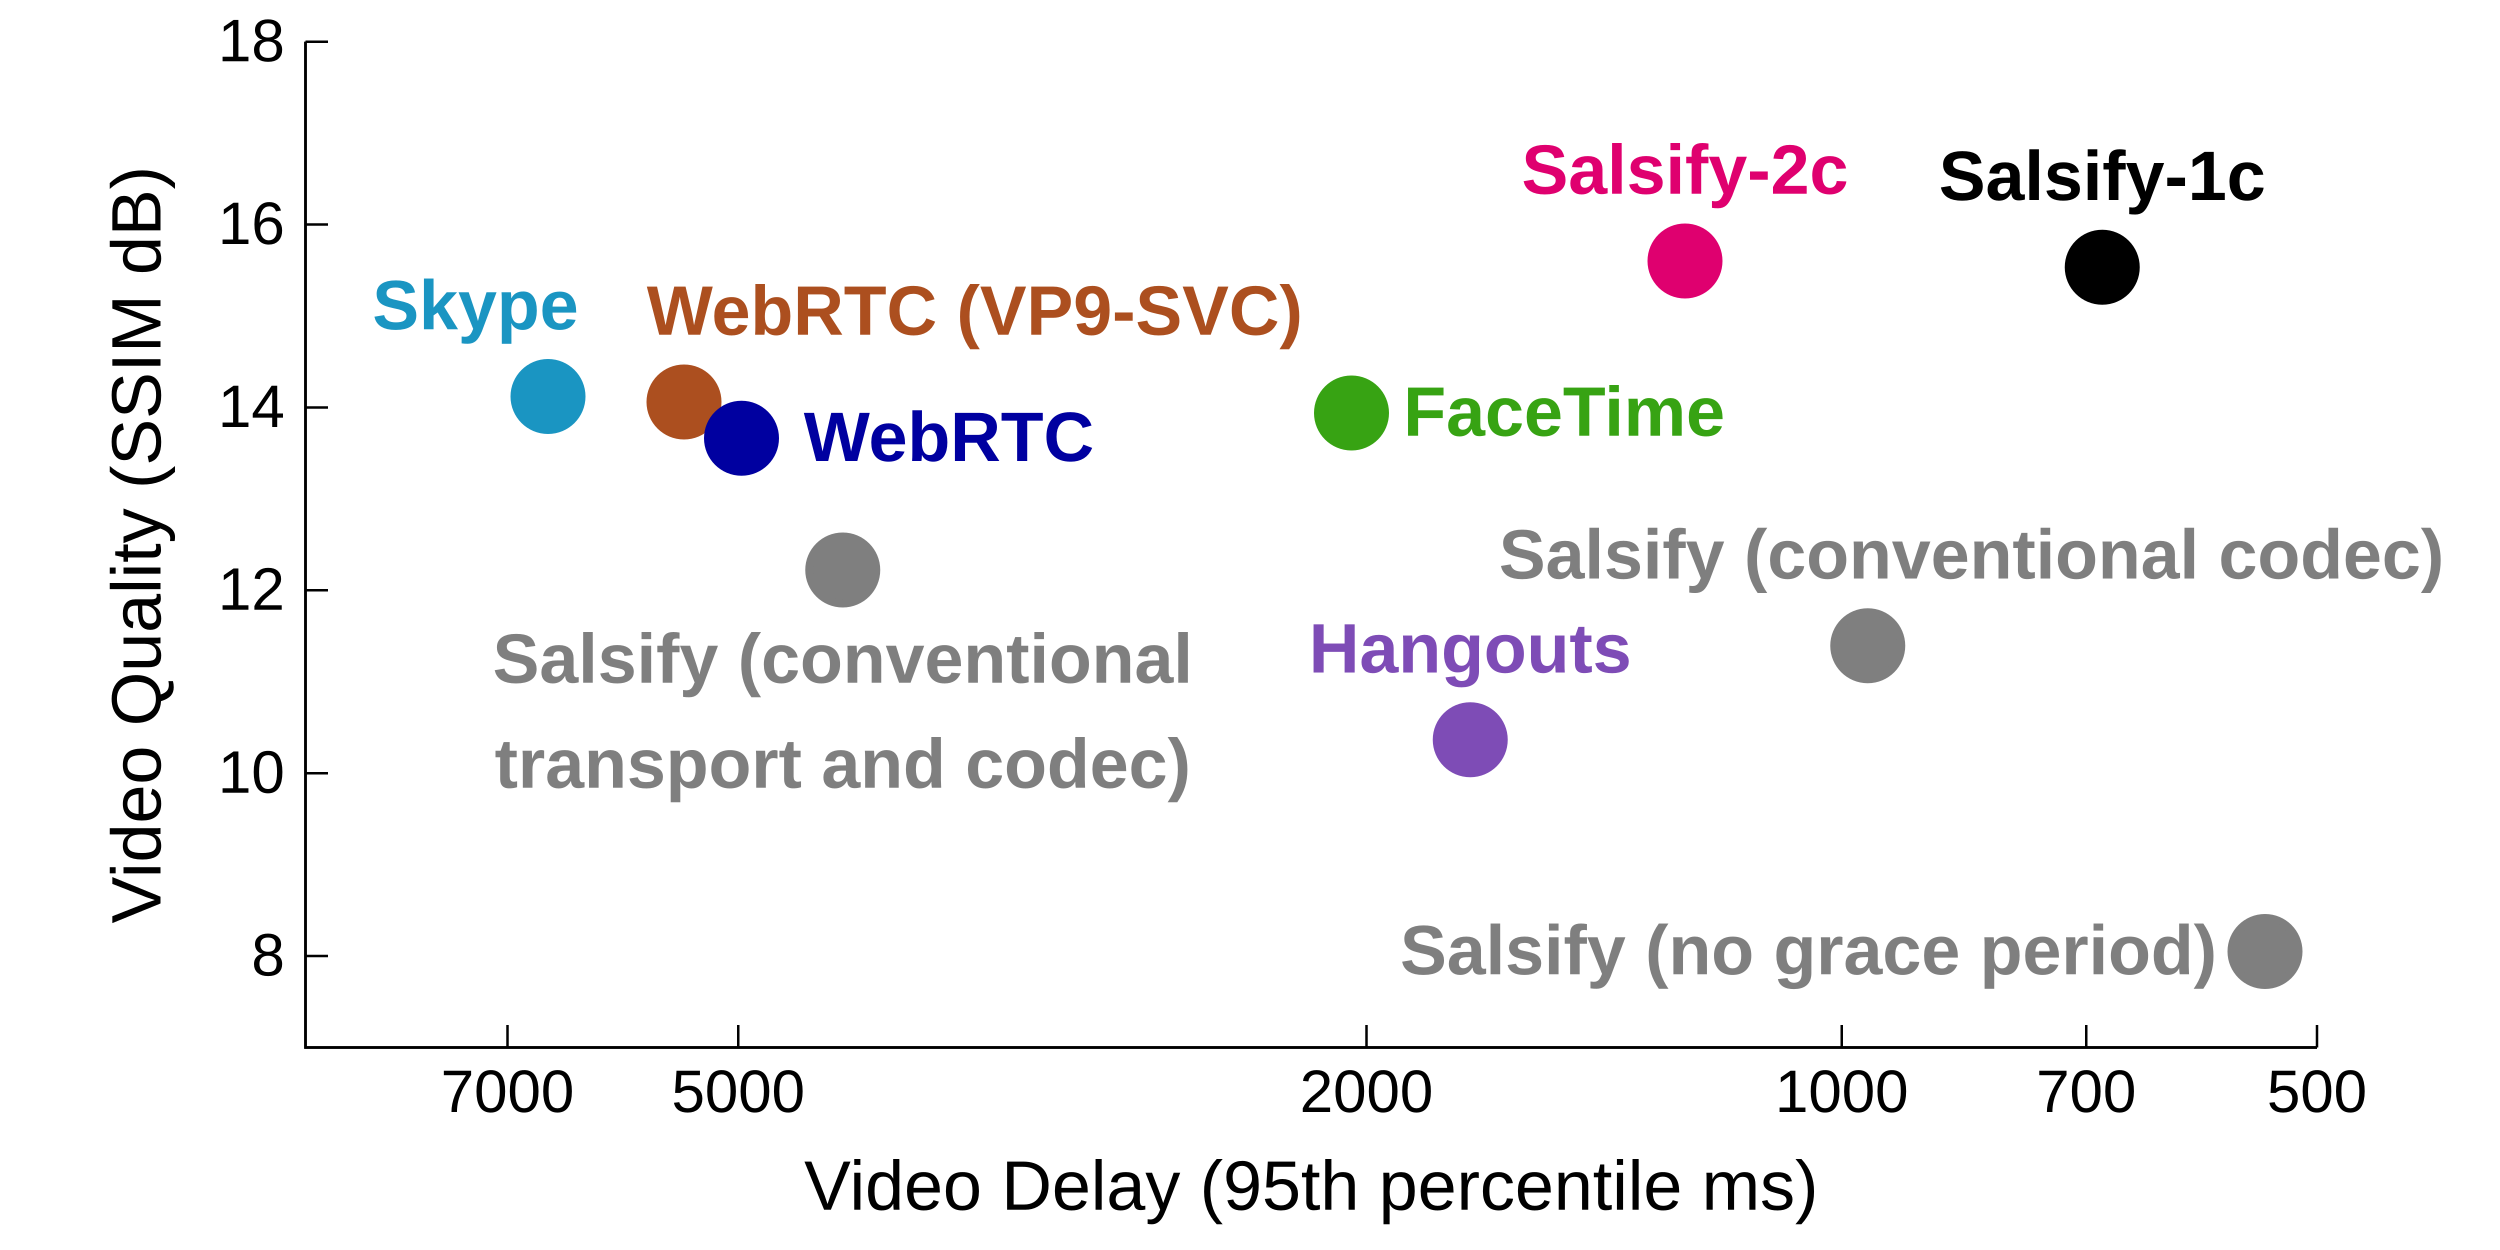
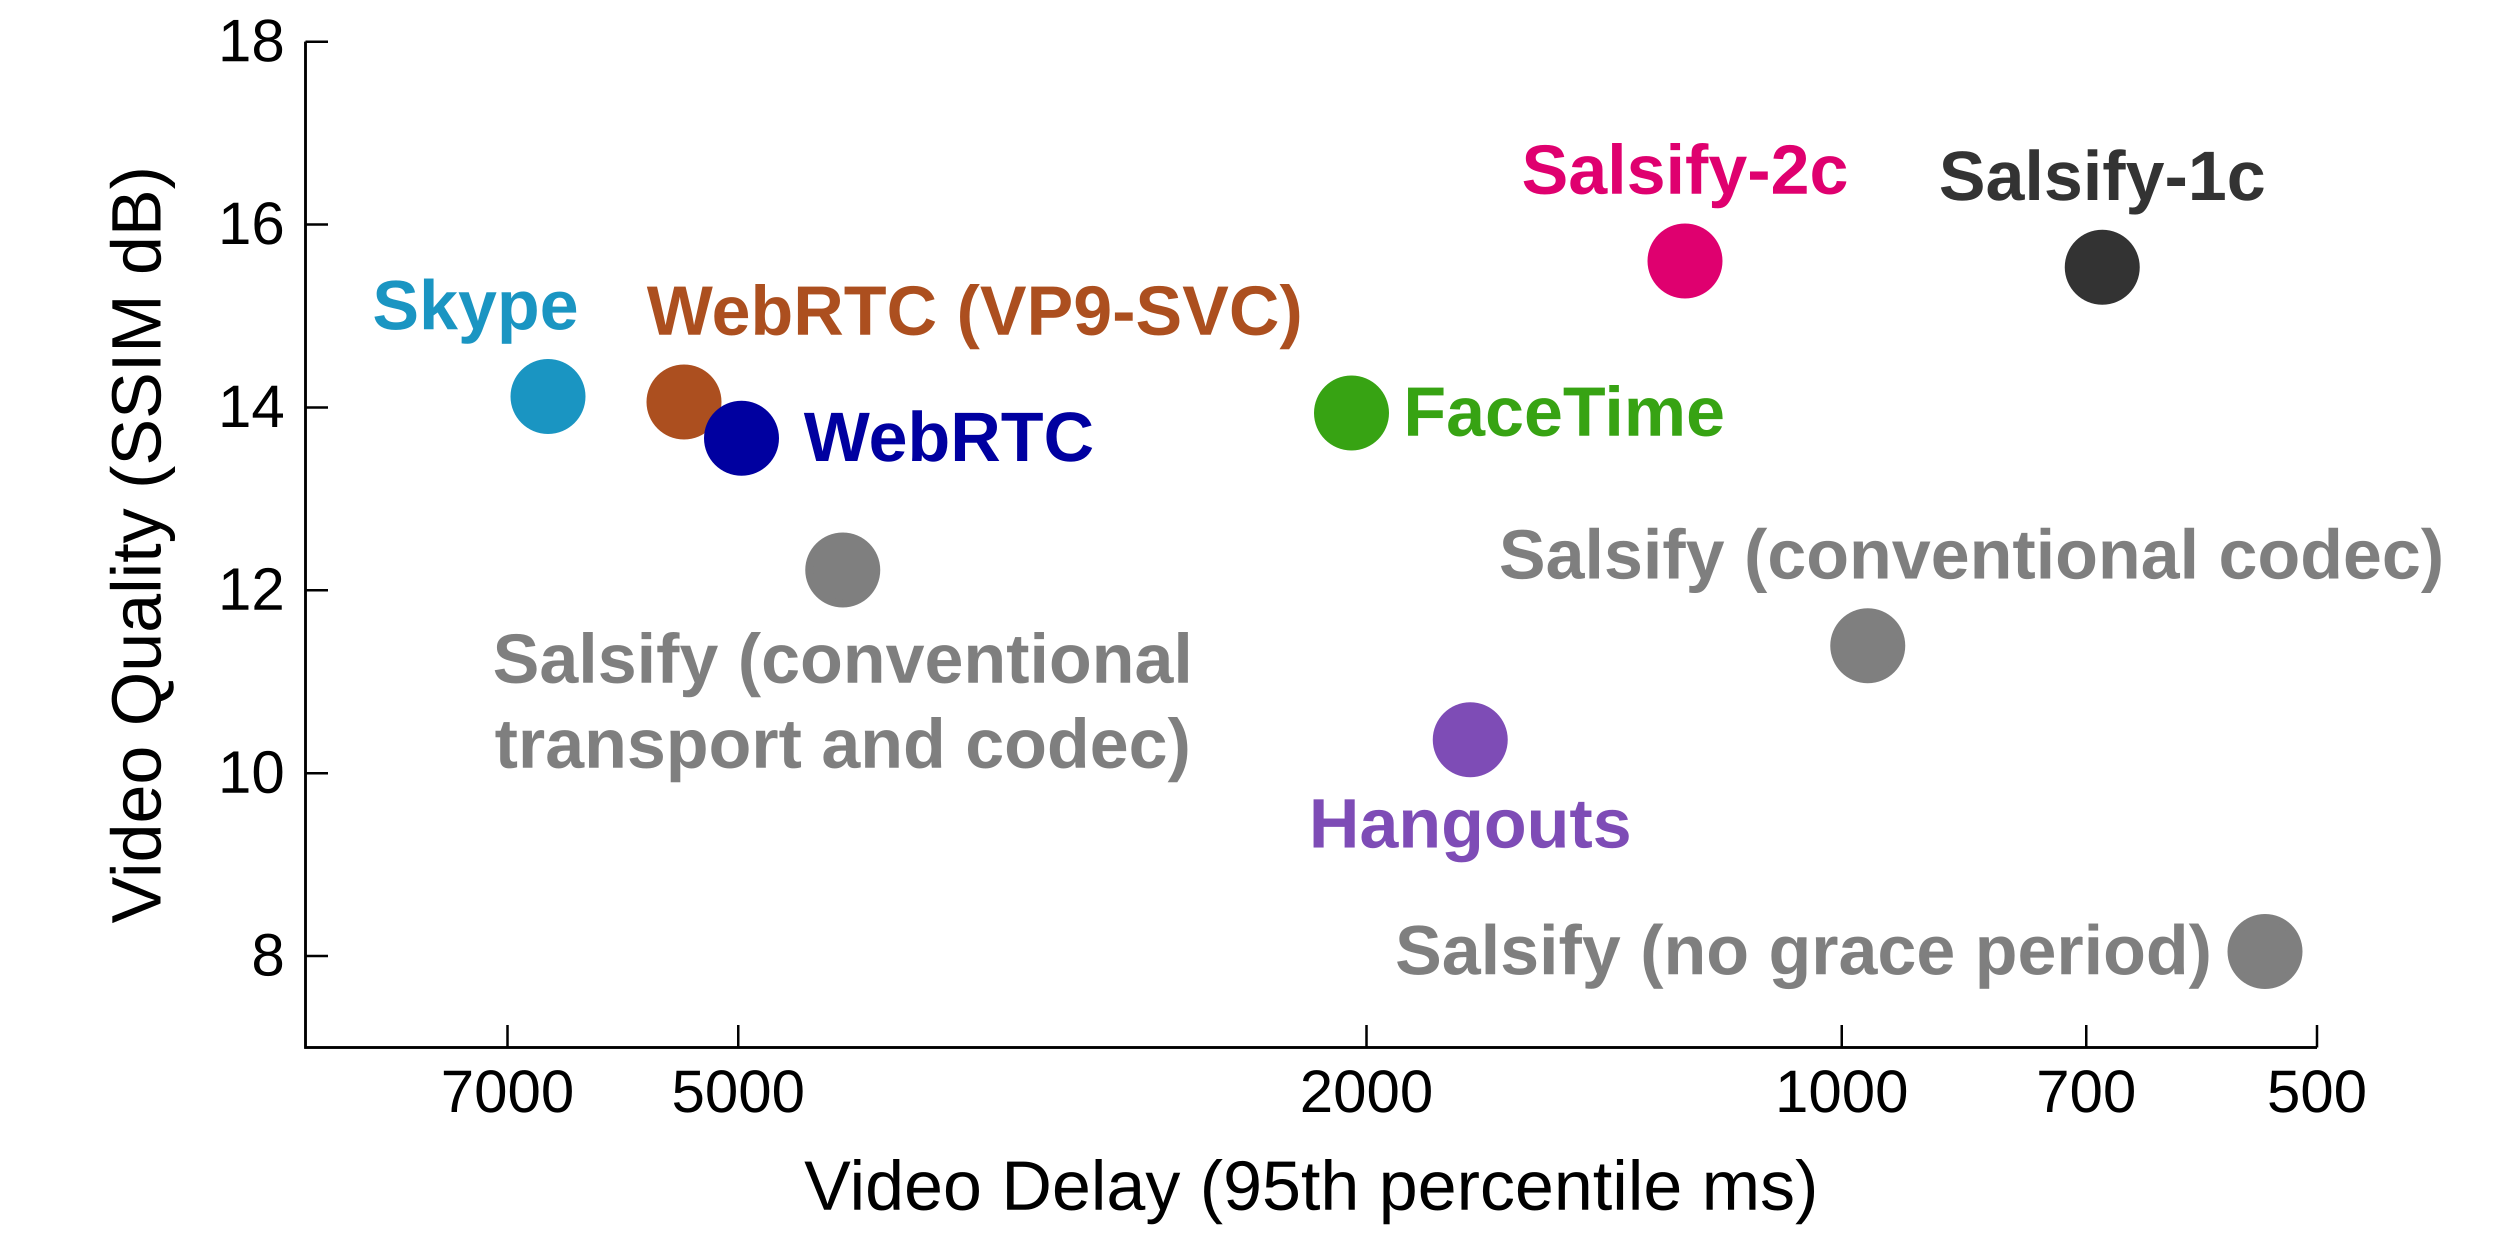
- <svg xmlns="http://www.w3.org/2000/svg" xmlns:xlink="http://www.w3.org/1999/xlink" width="1000" height="500" viewBox="0 0 1000 500">
+ <svg xmlns="http://www.w3.org/2000/svg" xmlns:xlink="http://www.w3.org/1999/xlink" width="1000" height="500" viewBox="0 0 1000 500" version="1.1" id="svg421">
+   <defs id="defs425" />
  <g id="gnuplot_canvas">
-     <rect x="0" y="0" width="1000" height="500" fill="#ffffff" />
-     <defs>
+     <rect x="0" y="0" width="1000" height="500" fill="#ffffff" id="rect6" />
+     <defs id="defs34">
      <circle id="gpDot" r="0.5" stroke-width="0.5" />
      <path id="gpPt0" stroke-width="0.222" stroke="currentColor" d="M-1,0 h2 M0,-1 v2" />
      <path id="gpPt1" stroke-width="0.222" stroke="currentColor" d="M-1,-1 L1,1 M1,-1 L-1,1" />
      <path id="gpPt2" stroke-width="0.222" stroke="currentColor" d="M-1,0 L1,0 M0,-1 L0,1 M-1,-1 L1,1 M-1,1 L1,-1" />
      <rect id="gpPt3" stroke-width="0.222" stroke="currentColor" x="-1" y="-1" width="2" height="2" />
      <rect id="gpPt4" stroke-width="0.222" stroke="currentColor" fill="currentColor" x="-1" y="-1" width="2" height="2" />
      <circle id="gpPt5" stroke-width="0.222" stroke="currentColor" cx="0" cy="0" r="1" />
      <use xlink:href="#gpPt5" id="gpPt6" fill="currentColor" stroke="none" />
      <path id="gpPt7" stroke-width="0.222" stroke="currentColor" d="M0,-1.33 L-1.33,0.67 L1.33,0.67 z" />
      <use xlink:href="#gpPt7" id="gpPt8" fill="currentColor" stroke="none" />
      <use xlink:href="#gpPt7" id="gpPt9" stroke="currentColor" transform="rotate(180)" />
      <use xlink:href="#gpPt9" id="gpPt10" fill="currentColor" stroke="none" />
      <use xlink:href="#gpPt3" id="gpPt11" stroke="currentColor" transform="rotate(45)" />
      <use xlink:href="#gpPt11" id="gpPt12" fill="currentColor" stroke="none" />
      <path id="gpPt13" stroke-width="0.222" stroke="currentColor" d="M0,1.330 L1.265,0.411 L0.782,-1.067 L-0.782,-1.076 L-1.265,0.411 z" />
      <use xlink:href="#gpPt13" id="gpPt14" fill="currentColor" stroke="none" />
      <filter id="textbox" filterUnits="objectBoundingBox" x="0" y="0" height="1" width="1">
-         <feFlood flood-color="#FFFFFF" flood-opacity="1" result="bgnd" />
-         <feComposite in="SourceGraphic" in2="bgnd" operator="atop" />
+         <feFlood flood-color="#FFFFFF" flood-opacity="1" result="bgnd" id="feFlood24" />
+         <feComposite in="SourceGraphic" in2="bgnd" operator="atop" id="feComposite26" />
      </filter>
      <filter id="greybox" filterUnits="objectBoundingBox" x="0" y="0" height="1" width="1">
-         <feFlood flood-color="lightgrey" flood-opacity="1" result="grey" />
-         <feComposite in="SourceGraphic" in2="grey" operator="atop" />
+         <feFlood flood-color="lightgrey" flood-opacity="1" result="grey" id="feFlood29" />
+         <feComposite in="SourceGraphic" in2="grey" operator="atop" id="feComposite31" />
      </filter>
    </defs>
-     <g fill="none" color="#FFFFFF" stroke="currentColor" stroke-width="1.00" stroke-linecap="butt" stroke-linejoin="miter">
- </g>
-     <g fill="none" color="black" stroke="currentColor" stroke-width="1.00" stroke-linecap="butt" stroke-linejoin="miter">
-       <path stroke="black" d="M122.2,382.4 L131.2,382.4  " />
-       <g transform="translate(113.9,390.2)" stroke="none" fill="black" font-family="Arial" font-size="24.00" text-anchor="end">
-         <text>
-           <tspan font-family="Arial"> 8</tspan>
-         </text>
-       </g>
-     </g>
-     <g fill="none" color="black" stroke="currentColor" stroke-width="1.00" stroke-linecap="butt" stroke-linejoin="miter">
-       <path stroke="black" d="M122.2,309.3 L131.2,309.3  " />
-       <g transform="translate(113.9,317.1)" stroke="none" fill="black" font-family="Arial" font-size="24.00" text-anchor="end">
-         <text>
-           <tspan font-family="Arial"> 10</tspan>
-         </text>
-       </g>
-     </g>
-     <g fill="none" color="black" stroke="currentColor" stroke-width="1.00" stroke-linecap="butt" stroke-linejoin="miter">
-       <path stroke="black" d="M122.2,236.1 L131.2,236.1  " />
-       <g transform="translate(113.9,243.9)" stroke="none" fill="black" font-family="Arial" font-size="24.00" text-anchor="end">
-         <text>
-           <tspan font-family="Arial"> 12</tspan>
-         </text>
-       </g>
-     </g>
-     <g fill="none" color="black" stroke="currentColor" stroke-width="1.00" stroke-linecap="butt" stroke-linejoin="miter">
-       <path stroke="black" d="M122.2,163.0 L131.2,163.0  " />
-       <g transform="translate(113.9,170.8)" stroke="none" fill="black" font-family="Arial" font-size="24.00" text-anchor="end">
-         <text>
-           <tspan font-family="Arial"> 14</tspan>
-         </text>
-       </g>
-     </g>
-     <g fill="none" color="black" stroke="currentColor" stroke-width="1.00" stroke-linecap="butt" stroke-linejoin="miter">
-       <path stroke="black" d="M122.2,89.8 L131.2,89.8  " />
-       <g transform="translate(113.9,97.6)" stroke="none" fill="black" font-family="Arial" font-size="24.00" text-anchor="end">
-         <text>
-           <tspan font-family="Arial"> 16</tspan>
-         </text>
-       </g>
-     </g>
-     <g fill="none" color="black" stroke="currentColor" stroke-width="1.00" stroke-linecap="butt" stroke-linejoin="miter">
-       <path stroke="black" d="M122.2,16.7 L131.2,16.7  " />
-       <g transform="translate(113.9,24.5)" stroke="none" fill="black" font-family="Arial" font-size="24.00" text-anchor="end">
-         <text>
-           <tspan font-family="Arial"> 18</tspan>
-         </text>
-       </g>
-     </g>
-     <g fill="none" color="black" stroke="currentColor" stroke-width="1.00" stroke-linecap="butt" stroke-linejoin="miter">
-       <path stroke="black" d="M926.8,419.0 L926.8,410.0  " />
-       <g transform="translate(926.8,444.8)" stroke="none" fill="black" font-family="Arial" font-size="24.00" text-anchor="middle">
-         <text>
-           <tspan font-family="Arial">500</tspan>
-         </text>
-       </g>
-     </g>
-     <g fill="none" color="black" stroke="currentColor" stroke-width="1.00" stroke-linecap="butt" stroke-linejoin="miter">
-       <path stroke="black" d="M834.5,419.0 L834.5,410.0  " />
-       <g transform="translate(834.5,444.8)" stroke="none" fill="black" font-family="Arial" font-size="24.00" text-anchor="middle">
-         <text>
-           <tspan font-family="Arial">700</tspan>
-         </text>
-       </g>
-     </g>
-     <g fill="none" color="black" stroke="currentColor" stroke-width="1.00" stroke-linecap="butt" stroke-linejoin="miter">
-       <path stroke="black" d="M736.7,419.0 L736.7,410.0  " />
-       <g transform="translate(736.7,444.8)" stroke="none" fill="black" font-family="Arial" font-size="24.00" text-anchor="middle">
-         <text>
-           <tspan font-family="Arial">1000</tspan>
-         </text>
-       </g>
-     </g>
-     <g fill="none" color="black" stroke="currentColor" stroke-width="1.00" stroke-linecap="butt" stroke-linejoin="miter">
-       <path stroke="black" d="M546.6,419.0 L546.6,410.0  " />
-       <g transform="translate(546.6,444.8)" stroke="none" fill="black" font-family="Arial" font-size="24.00" text-anchor="middle">
-         <text>
-           <tspan font-family="Arial">2000</tspan>
-         </text>
-       </g>
-     </g>
-     <g fill="none" color="black" stroke="currentColor" stroke-width="1.00" stroke-linecap="butt" stroke-linejoin="miter">
-       <path stroke="black" d="M295.3,419.0 L295.3,410.0  " />
-       <g transform="translate(295.3,444.8)" stroke="none" fill="black" font-family="Arial" font-size="24.00" text-anchor="middle">
-         <text>
-           <tspan font-family="Arial">5000</tspan>
-         </text>
-       </g>
-     </g>
-     <g fill="none" color="black" stroke="currentColor" stroke-width="1.00" stroke-linecap="butt" stroke-linejoin="miter">
-       <path stroke="black" d="M203.0,419.0 L203.0,410.0  " />
-       <g transform="translate(203.0,444.8)" stroke="none" fill="black" font-family="Arial" font-size="24.00" text-anchor="middle">
-         <text>
-           <tspan font-family="Arial">7000</tspan>
-         </text>
-       </g>
-     </g>
-     <g fill="none" color="black" stroke="currentColor" stroke-width="1.00" stroke-linecap="butt" stroke-linejoin="miter">
- </g>
-     <g fill="none" color="black" stroke="currentColor" stroke-width="1.00" stroke-linecap="butt" stroke-linejoin="miter">
-       <path stroke="black" d="M122.2,16.7 L122.2,419.0 L926.8,419.0 M926.8,16.7 M122.2,16.7  " />
-     </g>
-     <g fill="none" color="black" stroke="currentColor" stroke-width="1.00" stroke-linecap="butt" stroke-linejoin="miter">
-       <g transform="translate(64.2,217.9) rotate(270)" stroke="none" fill="black" font-family="Arial" font-size="28.00" text-anchor="middle">
-         <text>
-           <tspan font-family="Arial">Video Quality (SSIM dB)</tspan>
-         </text>
-       </g>
-     </g>
-     <g fill="none" color="black" stroke="currentColor" stroke-width="1.00" stroke-linecap="butt" stroke-linejoin="miter">
-       <g transform="translate(948.6,217.9) rotate(270)" stroke="none" fill="black" font-family="Arial" font-size="12.00" text-anchor="middle">
-         <text />
-       </g>
-     </g>
-     <g fill="none" color="black" stroke="currentColor" stroke-width="1.00" stroke-linecap="butt" stroke-linejoin="miter">
-       <g transform="translate(524.5,483.9)" stroke="none" fill="black" font-family="Arial" font-size="28.00" text-anchor="middle">
-         <text>
-           <tspan font-family="Arial">Video Delay (95th percentile ms)</tspan>
-         </text>
-       </g>
-     </g>
-     <g fill="none" color="black" stroke="currentColor" stroke-width="1.00" stroke-linecap="butt" stroke-linejoin="miter">
-       <g transform="translate(524.5,29.6)" stroke="none" fill="black" font-family="Arial" font-size="12.00" text-anchor="middle">
-         <text />
-       </g>
-       <g transform="translate(524.5,29.7)" stroke="none" fill="black" font-family="Arial" font-size="12.00" text-anchor="middle">
-         <text />
-       </g>
-     </g>
-     <g fill="none" color="black" stroke="currentColor" stroke-width="1.00" stroke-linecap="butt" stroke-linejoin="miter">
-       <g transform="translate(80.7,482.3)" stroke="none" fill="black" font-family="Arial" font-size="12.00" text-anchor="start">
-         <text />
+     <g fill="none" color="#FFFFFF" stroke="currentColor" stroke-width="1.00" stroke-linecap="butt" stroke-linejoin="miter" id="g36" />
+     <g fill="none" color="black" stroke="currentColor" stroke-width="1.00" stroke-linecap="butt" stroke-linejoin="miter" id="g46">
+       <path stroke="black" d="M122.2,382.4 L131.2,382.4  " id="path38" />
+       <g transform="translate(113.9,390.2)" stroke="none" fill="black" font-family="Arial" font-size="24.00" text-anchor="end" id="g44">
+         <text id="text42">
+           <tspan font-family="Arial" id="tspan40"> 8</tspan>
+         </text>
+       </g>
+     </g>
+     <g fill="none" color="black" stroke="currentColor" stroke-width="1.00" stroke-linecap="butt" stroke-linejoin="miter" id="g56">
+       <path stroke="black" d="M122.2,309.3 L131.2,309.3  " id="path48" />
+       <g transform="translate(113.9,317.1)" stroke="none" fill="black" font-family="Arial" font-size="24.00" text-anchor="end" id="g54">
+         <text id="text52">
+           <tspan font-family="Arial" id="tspan50"> 10</tspan>
+         </text>
+       </g>
+     </g>
+     <g fill="none" color="black" stroke="currentColor" stroke-width="1.00" stroke-linecap="butt" stroke-linejoin="miter" id="g66">
+       <path stroke="black" d="M122.2,236.1 L131.2,236.1  " id="path58" />
+       <g transform="translate(113.9,243.9)" stroke="none" fill="black" font-family="Arial" font-size="24.00" text-anchor="end" id="g64">
+         <text id="text62">
+           <tspan font-family="Arial" id="tspan60"> 12</tspan>
+         </text>
+       </g>
+     </g>
+     <g fill="none" color="black" stroke="currentColor" stroke-width="1.00" stroke-linecap="butt" stroke-linejoin="miter" id="g76">
+       <path stroke="black" d="M122.2,163.0 L131.2,163.0  " id="path68" />
+       <g transform="translate(113.9,170.8)" stroke="none" fill="black" font-family="Arial" font-size="24.00" text-anchor="end" id="g74">
+         <text id="text72">
+           <tspan font-family="Arial" id="tspan70"> 14</tspan>
+         </text>
+       </g>
+     </g>
+     <g fill="none" color="black" stroke="currentColor" stroke-width="1.00" stroke-linecap="butt" stroke-linejoin="miter" id="g86">
+       <path stroke="black" d="M122.2,89.8 L131.2,89.8  " id="path78" />
+       <g transform="translate(113.9,97.6)" stroke="none" fill="black" font-family="Arial" font-size="24.00" text-anchor="end" id="g84">
+         <text id="text82">
+           <tspan font-family="Arial" id="tspan80"> 16</tspan>
+         </text>
+       </g>
+     </g>
+     <g fill="none" color="black" stroke="currentColor" stroke-width="1.00" stroke-linecap="butt" stroke-linejoin="miter" id="g96">
+       <path stroke="black" d="M122.2,16.7 L131.2,16.7  " id="path88" />
+       <g transform="translate(113.9,24.5)" stroke="none" fill="black" font-family="Arial" font-size="24.00" text-anchor="end" id="g94">
+         <text id="text92">
+           <tspan font-family="Arial" id="tspan90"> 18</tspan>
+         </text>
+       </g>
+     </g>
+     <g fill="none" color="black" stroke="currentColor" stroke-width="1.00" stroke-linecap="butt" stroke-linejoin="miter" id="g106">
+       <path stroke="black" d="M926.8,419.0 L926.8,410.0  " id="path98" />
+       <g transform="translate(926.8,444.8)" stroke="none" fill="black" font-family="Arial" font-size="24.00" text-anchor="middle" id="g104">
+         <text id="text102">
+           <tspan font-family="Arial" id="tspan100">500</tspan>
+         </text>
+       </g>
+     </g>
+     <g fill="none" color="black" stroke="currentColor" stroke-width="1.00" stroke-linecap="butt" stroke-linejoin="miter" id="g116">
+       <path stroke="black" d="M834.5,419.0 L834.5,410.0  " id="path108" />
+       <g transform="translate(834.5,444.8)" stroke="none" fill="black" font-family="Arial" font-size="24.00" text-anchor="middle" id="g114">
+         <text id="text112">
+           <tspan font-family="Arial" id="tspan110">700</tspan>
+         </text>
+       </g>
+     </g>
+     <g fill="none" color="black" stroke="currentColor" stroke-width="1.00" stroke-linecap="butt" stroke-linejoin="miter" id="g126">
+       <path stroke="black" d="M736.7,419.0 L736.7,410.0  " id="path118" />
+       <g transform="translate(736.7,444.8)" stroke="none" fill="black" font-family="Arial" font-size="24.00" text-anchor="middle" id="g124">
+         <text id="text122">
+           <tspan font-family="Arial" id="tspan120">1000</tspan>
+         </text>
+       </g>
+     </g>
+     <g fill="none" color="black" stroke="currentColor" stroke-width="1.00" stroke-linecap="butt" stroke-linejoin="miter" id="g136">
+       <path stroke="black" d="M546.6,419.0 L546.6,410.0  " id="path128" />
+       <g transform="translate(546.6,444.8)" stroke="none" fill="black" font-family="Arial" font-size="24.00" text-anchor="middle" id="g134">
+         <text id="text132">
+           <tspan font-family="Arial" id="tspan130">2000</tspan>
+         </text>
+       </g>
+     </g>
+     <g fill="none" color="black" stroke="currentColor" stroke-width="1.00" stroke-linecap="butt" stroke-linejoin="miter" id="g146">
+       <path stroke="black" d="M295.3,419.0 L295.3,410.0  " id="path138" />
+       <g transform="translate(295.3,444.8)" stroke="none" fill="black" font-family="Arial" font-size="24.00" text-anchor="middle" id="g144">
+         <text id="text142">
+           <tspan font-family="Arial" id="tspan140">5000</tspan>
+         </text>
+       </g>
+     </g>
+     <g fill="none" color="black" stroke="currentColor" stroke-width="1.00" stroke-linecap="butt" stroke-linejoin="miter" id="g156">
+       <path stroke="black" d="M203.0,419.0 L203.0,410.0  " id="path148" />
+       <g transform="translate(203.0,444.8)" stroke="none" fill="black" font-family="Arial" font-size="24.00" text-anchor="middle" id="g154">
+         <text id="text152">
+           <tspan font-family="Arial" id="tspan150">7000</tspan>
+         </text>
+       </g>
+     </g>
+     <g fill="none" color="black" stroke="currentColor" stroke-width="1.00" stroke-linecap="butt" stroke-linejoin="miter" id="g158" />
+     <g fill="none" color="black" stroke="currentColor" stroke-width="1.00" stroke-linecap="butt" stroke-linejoin="miter" id="g162">
+       <path stroke="black" d="M122.2,16.7 L122.2,419.0 L926.8,419.0 M926.8,16.7 M122.2,16.7  " id="path160" />
+     </g>
+     <g fill="none" color="black" stroke="currentColor" stroke-width="1.00" stroke-linecap="butt" stroke-linejoin="miter" id="g170">
+       <g transform="translate(64.2,217.9) rotate(270)" stroke="none" fill="black" font-family="Arial" font-size="28.00" text-anchor="middle" id="g168">
+         <text id="text166">
+           <tspan font-family="Arial" id="tspan164">Video Quality (SSIM dB)</tspan>
+         </text>
+       </g>
+     </g>
+     <g fill="none" color="black" stroke="currentColor" stroke-width="1.00" stroke-linecap="butt" stroke-linejoin="miter" id="g176">
+       <g transform="translate(948.6,217.9) rotate(270)" stroke="none" fill="black" font-family="Arial" font-size="12.00" text-anchor="middle" id="g174">
+         <text id="text172" />
+       </g>
+     </g>
+     <g fill="none" color="black" stroke="currentColor" stroke-width="1.00" stroke-linecap="butt" stroke-linejoin="miter" id="g184">
+       <g transform="translate(524.5,483.9)" stroke="none" fill="black" font-family="Arial" font-size="28.00" text-anchor="middle" id="g182">
+         <text id="text180">
+           <tspan font-family="Arial" id="tspan178">Video Delay (95th percentile ms)</tspan>
+         </text>
+       </g>
+     </g>
+     <g fill="none" color="black" stroke="currentColor" stroke-width="1.00" stroke-linecap="butt" stroke-linejoin="miter" id="g194">
+       <g transform="translate(524.5,29.6)" stroke="none" fill="black" font-family="Arial" font-size="12.00" text-anchor="middle" id="g188">
+         <text id="text186" />
+       </g>
+       <g transform="translate(524.5,29.7)" stroke="none" fill="black" font-family="Arial" font-size="12.00" text-anchor="middle" id="g192">
+         <text id="text190" />
+       </g>
+     </g>
+     <g fill="none" color="black" stroke="currentColor" stroke-width="1.00" stroke-linecap="butt" stroke-linejoin="miter" id="g200">
+       <g transform="translate(80.7,482.3)" stroke="none" fill="black" font-family="Arial" font-size="12.00" text-anchor="start" id="g198">
+         <text id="text196" />
      </g>
    </g>
    <g id="gnuplot_plot_1">
-       <g fill="none" color="black" stroke="currentColor" stroke-width="1.00" stroke-linecap="butt" stroke-linejoin="miter">
-         <path stroke="rgb(172,  79,  31)" d="M273.6,160.8  " />
-         <use xlink:href="#gpPt6" transform="translate(273.6,160.8) scale(13.50)" color="rgb(172,  79,  31)" />
+       <g fill="none" color="black" stroke="currentColor" stroke-width="1.00" stroke-linecap="butt" stroke-linejoin="miter" id="g208">
+         <path stroke="rgb(172,  79,  31)" d="M273.6,160.8  " id="path204" />
+         <use xlink:href="#gpPt6" transform="translate(273.6,160.8) scale(13.50)" color="rgb(172,  79,  31)" id="use206" />
      </g>
    </g>
    <g id="gnuplot_plot_2">
-       <g fill="none" color="black" stroke="currentColor" stroke-width="1.00" stroke-linecap="butt" stroke-linejoin="miter">
-         <g transform="translate(258.7,133.9)" stroke="none" fill="rgb(172,79,31)" font-family="Arial:Bold" font-size="28.00" text-anchor="start">
-           <text>
-             <tspan font-family="Arial" font-weight="bold">WebRTC (VP9-SVC)</tspan>
+       <g fill="none" color="black" stroke="currentColor" stroke-width="1.00" stroke-linecap="butt" stroke-linejoin="miter" id="g219">
+         <g transform="translate(258.7,133.9)" stroke="none" fill="rgb(172,79,31)" font-family="Arial:Bold" font-size="28.00" text-anchor="start" id="g217">
+           <text id="text215">
+             <tspan font-family="Arial" font-weight="bold" id="tspan213">WebRTC (VP9-SVC)</tspan>
          </text>
        </g>
      </g>
    </g>
    <g id="gnuplot_plot_3">
-       <g fill="none" color="black" stroke="currentColor" stroke-width="1.00" stroke-linecap="butt" stroke-linejoin="miter">
-         <path stroke="rgb( 26, 149, 194)" d="M219.2,158.6  " />
-         <use xlink:href="#gpPt6" transform="translate(219.2,158.6) scale(13.50)" color="rgb( 26, 149, 194)" />
+       <g fill="none" color="black" stroke="currentColor" stroke-width="1.00" stroke-linecap="butt" stroke-linejoin="miter" id="g228">
+         <path stroke="rgb( 26, 149, 194)" d="M219.2,158.6  " id="path224" />
+         <use xlink:href="#gpPt6" transform="translate(219.2,158.6) scale(13.50)" color="rgb( 26, 149, 194)" id="use226" />
      </g>
    </g>
    <g id="gnuplot_plot_4">
-       <g fill="none" color="black" stroke="currentColor" stroke-width="1.00" stroke-linecap="butt" stroke-linejoin="miter">
-         <g transform="translate(190.2,131.7)" stroke="none" fill="rgb(26,149,194)" font-family="Arial:Bold" font-size="28.00" text-anchor="middle">
-           <text>
-             <tspan font-family="Arial" font-weight="bold">Skype</tspan>
+       <g fill="none" color="black" stroke="currentColor" stroke-width="1.00" stroke-linecap="butt" stroke-linejoin="miter" id="g239">
+         <g transform="translate(190.2,131.7)" stroke="none" fill="rgb(26,149,194)" font-family="Arial:Bold" font-size="28.00" text-anchor="middle" id="g237">
+           <text id="text235">
+             <tspan font-family="Arial" font-weight="bold" id="tspan233">Skype</tspan>
          </text>
        </g>
      </g>
    </g>
    <g id="gnuplot_plot_5">
-       <g fill="none" color="black" stroke="currentColor" stroke-width="1.00" stroke-linecap="butt" stroke-linejoin="miter">
-         <path stroke="rgb(223,   0, 111)" d="M674.0,104.4  " />
-         <use xlink:href="#gpPt6" transform="translate(674.0,104.4) scale(13.50)" color="rgb(223,   0, 111)" />
+       <g fill="none" color="black" stroke="currentColor" stroke-width="1.00" stroke-linecap="butt" stroke-linejoin="miter" id="g248">
+         <path stroke="rgb(223,   0, 111)" d="M674.0,104.4  " id="path244" />
+         <use xlink:href="#gpPt6" transform="translate(674.0,104.4) scale(13.50)" color="rgb(223,   0, 111)" id="use246" />
      </g>
    </g>
    <g id="gnuplot_plot_6">
-       <g fill="none" color="black" stroke="currentColor" stroke-width="1.00" stroke-linecap="butt" stroke-linejoin="miter">
-         <g transform="translate(674.0,77.5)" stroke="none" fill="rgb(223,0,111)" font-family="Arial:Bold" font-size="28.00" text-anchor="middle">
-           <text>
-             <tspan font-family="Arial" font-weight="bold">Salsify-2c</tspan>
+       <g fill="none" color="black" stroke="currentColor" stroke-width="1.00" stroke-linecap="butt" stroke-linejoin="miter" id="g259">
+         <g transform="translate(674.0,77.5)" stroke="none" fill="rgb(223,0,111)" font-family="Arial:Bold" font-size="28.00" text-anchor="middle" id="g257">
+           <text id="text255">
+             <tspan font-family="Arial" font-weight="bold" id="tspan253">Salsify-2c</tspan>
          </text>
        </g>
      </g>
    </g>
    <g id="gnuplot_plot_7">
-       <g fill="none" color="black" stroke="currentColor" stroke-width="1.00" stroke-linecap="butt" stroke-linejoin="miter">
-         <path stroke="rgb( 55, 163,  19)" d="M540.6,165.2  " />
-         <use xlink:href="#gpPt6" transform="translate(540.6,165.2) scale(13.50)" color="rgb( 55, 163,  19)" />
+       <g fill="none" color="black" stroke="currentColor" stroke-width="1.00" stroke-linecap="butt" stroke-linejoin="miter" id="g268">
+         <path stroke="rgb( 55, 163,  19)" d="M540.6,165.2  " id="path264" />
+         <use xlink:href="#gpPt6" transform="translate(540.6,165.2) scale(13.50)" color="rgb( 55, 163,  19)" id="use266" />
      </g>
    </g>
    <g id="gnuplot_plot_8">
-       <g fill="none" color="black" stroke="currentColor" stroke-width="1.00" stroke-linecap="butt" stroke-linejoin="miter">
-         <g transform="translate(690.0,174.3)" stroke="none" fill="rgb(55,163,19)" font-family="Arial:Bold" font-size="28.00" text-anchor="end">
-           <text>
-             <tspan font-family="Arial" font-weight="bold">FaceTime</tspan>
+       <g fill="none" color="black" stroke="currentColor" stroke-width="1.00" stroke-linecap="butt" stroke-linejoin="miter" id="g279">
+         <g transform="translate(690.0,174.3)" stroke="none" fill="rgb(55,163,19)" font-family="Arial:Bold" font-size="28.00" text-anchor="end" id="g277">
+           <text id="text275">
+             <tspan font-family="Arial" font-weight="bold" id="tspan273">FaceTime</tspan>
          </text>
        </g>
      </g>
    </g>
    <g id="gnuplot_plot_9">
-       <g fill="none" color="black" stroke="currentColor" stroke-width="1.00" stroke-linecap="butt" stroke-linejoin="miter">
-         <path stroke="rgb(126,  76, 182)" d="M588.1,295.9  " />
-         <use xlink:href="#gpPt6" transform="translate(588.1,295.9) scale(13.50)" color="rgb(126,  76, 182)" />
-       </g>
-     </g>
-     <g id="gnuplot_plot_10">
-       <g fill="none" color="black" stroke="currentColor" stroke-width="1.00" stroke-linecap="butt" stroke-linejoin="miter">
-         <g transform="translate(588.1,269.0)" stroke="none" fill="rgb(126,76,182)" font-family="Arial:Bold" font-size="28.00" text-anchor="middle">
-           <text>
-             <tspan font-family="Arial" font-weight="bold">Hangouts</tspan>
+       <g fill="none" color="black" stroke="currentColor" stroke-width="1.00" stroke-linecap="butt" stroke-linejoin="miter" id="g288">
+         <path stroke="rgb(126,  76, 182)" d="M588.1,295.9  " id="path284" />
+         <use xlink:href="#gpPt6" transform="translate(588.1,295.9) scale(13.50)" color="rgb(126,  76, 182)" id="use286" />
+       </g>
+     </g>
+     <g id="gnuplot_plot_10" transform="translate(0,70)">
+       <g id="g299" style="color:#000000;fill:none;stroke:currentColor;stroke-width:1;stroke-linecap:butt;stroke-linejoin:miter">
+         <g transform="translate(588.1,269)" font-size="28.00" id="g297" style="font-size:28px;font-family:'Arial:Bold';text-anchor:middle;fill:#7e4cb6;stroke:none">
+           <text id="text295">
+             <tspan font-weight="bold" id="tspan293" style="font-weight:bold;font-family:Arial">Hangouts</tspan>
          </text>
        </g>
      </g>
    </g>
    <g id="gnuplot_plot_11">
-       <g fill="none" color="black" stroke="currentColor" stroke-width="1.00" stroke-linecap="butt" stroke-linejoin="miter">
-         <path stroke="rgb(  0,   0,   0)" d="M840.9,106.9  " />
-         <use xlink:href="#gpPt6" transform="translate(840.9,106.9) scale(13.50)" color="rgb(  0,   0,   0)" />
+       <g fill="none" color="black" stroke="currentColor" stroke-width="1.00" stroke-linecap="butt" stroke-linejoin="miter" id="g308">
+         <path stroke="rgb( 51,  51,  51)" d="M840.9,106.9  " id="path304" />
+         <use xlink:href="#gpPt6" transform="translate(840.9,106.9) scale(13.50)" color="rgb( 51,  51,  51)" id="use306" />
      </g>
    </g>
    <g id="gnuplot_plot_12">
-       <g fill="none" color="black" stroke="currentColor" stroke-width="1.00" stroke-linecap="butt" stroke-linejoin="miter">
-         <g transform="translate(840.9,80.0)" stroke="none" fill="rgb(0,0,0)" font-family="Arial:Bold" font-size="28.00" text-anchor="middle">
-           <text>
-             <tspan font-family="Arial" font-weight="bold">Salsify-1c</tspan>
+       <g fill="none" color="black" stroke="currentColor" stroke-width="1.00" stroke-linecap="butt" stroke-linejoin="miter" id="g319">
+         <g transform="translate(840.9,80.0)" stroke="none" fill="rgb(51,51,51)" font-family="Arial:Bold" font-size="28.00" text-anchor="middle" id="g317">
+           <text id="text315">
+             <tspan font-family="Arial" font-weight="bold" id="tspan313">Salsify-1c</tspan>
          </text>
        </g>
      </g>
    </g>
    <g id="gnuplot_plot_13">
-       <g fill="none" color="black" stroke="currentColor" stroke-width="1.00" stroke-linecap="butt" stroke-linejoin="miter">
-         <path stroke="rgb(  0,   0, 160)" d="M296.6,175.3  " />
-         <use xlink:href="#gpPt6" transform="translate(296.6,175.3) scale(13.50)" color="rgb(  0,   0, 160)" />
+       <g fill="none" color="black" stroke="currentColor" stroke-width="1.00" stroke-linecap="butt" stroke-linejoin="miter" id="g328">
+         <path stroke="rgb(  0,   0, 160)" d="M296.6,175.3  " id="path324" />
+         <use xlink:href="#gpPt6" transform="translate(296.6,175.3) scale(13.50)" color="rgb(  0,   0, 160)" id="use326" />
      </g>
    </g>
    <g id="gnuplot_plot_14">
-       <g fill="none" color="black" stroke="currentColor" stroke-width="1.00" stroke-linecap="butt" stroke-linejoin="miter">
-         <g transform="translate(321.5,184.4)" stroke="none" fill="rgb(0,0,160)" font-family="Arial:Bold" font-size="28.00" text-anchor="start">
-           <text>
-             <tspan font-family="Arial" font-weight="bold">WebRTC</tspan>
+       <g fill="none" color="black" stroke="currentColor" stroke-width="1.00" stroke-linecap="butt" stroke-linejoin="miter" id="g339">
+         <g transform="translate(321.5,184.4)" stroke="none" fill="rgb(0,0,160)" font-family="Arial:Bold" font-size="28.00" text-anchor="start" id="g337">
+           <text id="text335">
+             <tspan font-family="Arial" font-weight="bold" id="tspan333">WebRTC</tspan>
          </text>
        </g>
      </g>
    </g>
    <g id="gnuplot_plot_15">
-       <g fill="none" color="black" stroke="currentColor" stroke-width="1.00" stroke-linecap="butt" stroke-linejoin="miter">
-         <path stroke="rgb(127, 127, 127)" d="M906.0,380.6  " />
-         <use xlink:href="#gpPt6" transform="translate(906.0,380.6) scale(13.50)" color="rgb(127, 127, 127)" />
-       </g>
-     </g>
-     <g id="gnuplot_plot_16">
-       <g fill="none" color="black" stroke="currentColor" stroke-width="1.00" stroke-linecap="butt" stroke-linejoin="miter">
-         <g transform="translate(723.4,389.7)" stroke="none" fill="rgb(127,127,127)" font-family="Arial:Bold" font-size="28.00" text-anchor="middle">
-           <text>
-             <tspan font-family="Arial" font-weight="bold">Salsify (no grace period)</tspan>
+       <g fill="none" color="black" stroke="currentColor" stroke-width="1.00" stroke-linecap="butt" stroke-linejoin="miter" id="g348">
+         <path stroke="rgb(127, 127, 127)" d="M906.0,380.6  " id="path344" />
+         <use xlink:href="#gpPt6" transform="translate(906.0,380.6) scale(13.50)" color="rgb(127, 127, 127)" id="use346" />
+       </g>
+     </g>
+     <g id="gnuplot_plot_16" transform="translate(-2)">
+       <g id="g359" style="color:#000000;fill:none;stroke:currentColor;stroke-width:1;stroke-linecap:butt;stroke-linejoin:miter">
+         <g transform="translate(723.4,389.7)" font-size="28.00" id="g357" style="font-size:28px;font-family:'Arial:Bold';text-anchor:middle;fill:#7f7f7f;stroke:none">
+           <text id="text355">
+             <tspan font-weight="bold" id="tspan353" style="font-weight:bold;font-family:Arial">Salsify (no grace period)</tspan>
          </text>
        </g>
      </g>
    </g>
    <g id="gnuplot_plot_17">
-       <g fill="none" color="black" stroke="currentColor" stroke-width="1.00" stroke-linecap="butt" stroke-linejoin="miter">
-         <path stroke="rgb(127, 127, 127)" d="M337.1,228.0  " />
-         <use xlink:href="#gpPt6" transform="translate(337.1,228.0) scale(13.50)" color="rgb(127, 127, 127)" />
+       <g fill="none" color="black" stroke="currentColor" stroke-width="1.00" stroke-linecap="butt" stroke-linejoin="miter" id="g368">
+         <path stroke="rgb(127, 127, 127)" d="M337.1,228.0  " id="path364" />
+         <use xlink:href="#gpPt6" transform="translate(337.1,228.0) scale(13.50)" color="rgb(127, 127, 127)" id="use366" />
      </g>
    </g>
    <g id="gnuplot_plot_18">
-       <g fill="none" color="black" stroke="currentColor" stroke-width="1.00" stroke-linecap="butt" stroke-linejoin="miter">
-         <g transform="translate(337.1,273.1)" stroke="none" fill="rgb(127,127,127)" font-family="Arial:Bold" font-size="28.00" text-anchor="middle">
-           <text>
-             <tspan font-family="Arial" font-weight="bold">Salsify (conventional</tspan>
-           </text>
-         </g>
-         <g transform="translate(337.1,315.1)" stroke="none" fill="rgb(127,127,127)" font-family="Arial:Bold" font-size="28.00" text-anchor="middle">
-           <text>
-             <tspan font-family="Arial" font-weight="bold">transport and codec)</tspan>
+       <g id="g385" stroke-linejoin="miter" stroke-linecap="butt" stroke-width="1.00" stroke="currentColor" fill="none" color="black">
+         <g transform="translate(337.1,273.1)" font-size="28.00" id="g377" text-anchor="middle" font-family="Arial:Bold" stroke="none" fill="rgb(127,127,127)">
+           <text id="text375">
+             <tspan font-weight="bold" id="tspan373" font-family="Arial">Salsify (conventional</tspan>
+           </text>
+         </g>
+         <g transform="translate(337.1,307.1)" font-size="28.00" id="g383" style="font-size:28px;font-family:'Arial:Bold';text-anchor:middle;fill:#7f7f7f;stroke:none">
+           <text id="text381">
+             <tspan font-weight="bold" id="tspan379" style="font-weight:bold;font-family:Arial">transport and codec)</tspan>
          </text>
        </g>
      </g>
    </g>
    <g id="gnuplot_plot_19">
-       <g fill="none" color="black" stroke="currentColor" stroke-width="1.00" stroke-linecap="butt" stroke-linejoin="miter">
-         <path stroke="rgb(127, 127, 127)" d="M747.1,258.3  " />
-         <use xlink:href="#gpPt6" transform="translate(747.1,258.3) scale(13.50)" color="rgb(127, 127, 127)" />
+       <g fill="none" color="black" stroke="currentColor" stroke-width="1.00" stroke-linecap="butt" stroke-linejoin="miter" id="g394">
+         <path stroke="rgb(127, 127, 127)" d="M747.1,258.3  " id="path390" />
+         <use xlink:href="#gpPt6" transform="translate(747.1,258.3) scale(13.50)" color="rgb(127, 127, 127)" id="use392" />
      </g>
    </g>
    <g id="gnuplot_plot_20">
-       <g fill="none" color="black" stroke="currentColor" stroke-width="1.00" stroke-linecap="butt" stroke-linejoin="miter">
-         <g transform="translate(788.6,231.4)" stroke="none" fill="rgb(127,127,127)" font-family="Arial:Bold" font-size="28.00" text-anchor="middle">
-           <text>
-             <tspan font-family="Arial" font-weight="bold">Salsify (conventional codec)</tspan>
-           </text>
-         </g>
-       </g>
-     </g>
-     <g fill="none" color="#FFFFFF" stroke="rgb(127, 127, 127)" stroke-width="2.00" stroke-linecap="butt" stroke-linejoin="miter">
- </g>
-     <g fill="none" color="black" stroke="currentColor" stroke-width="2.00" stroke-linecap="butt" stroke-linejoin="miter">
- </g>
-     <g fill="none" color="black" stroke="black" stroke-width="1.00" stroke-linecap="butt" stroke-linejoin="miter">
- </g>
-     <g fill="none" color="black" stroke="currentColor" stroke-width="1.00" stroke-linecap="butt" stroke-linejoin="miter">
-       <path stroke="black" d="M122.2,16.7 L122.2,419.0 L926.8,419.0 M926.8,16.7 M122.2,16.7  " />
-     </g>
-     <g fill="none" color="black" stroke="currentColor" stroke-width="1.00" stroke-linecap="butt" stroke-linejoin="miter">
- </g>
+       <g fill="none" color="black" stroke="currentColor" stroke-width="1.00" stroke-linecap="butt" stroke-linejoin="miter" id="g405">
+         <g transform="translate(788.6,231.4)" stroke="none" fill="rgb(127,127,127)" font-family="Arial:Bold" font-size="28.00" text-anchor="middle" id="g403">
+           <text id="text401">
+             <tspan font-family="Arial" font-weight="bold" id="tspan399">Salsify (conventional codec)</tspan>
+           </text>
+         </g>
+       </g>
+     </g>
+     <g fill="none" color="#FFFFFF" stroke="rgb(127, 127, 127)" stroke-width="2.00" stroke-linecap="butt" stroke-linejoin="miter" id="g408" />
+     <g fill="none" color="black" stroke="currentColor" stroke-width="2.00" stroke-linecap="butt" stroke-linejoin="miter" id="g410" />
+     <g fill="none" color="black" stroke="black" stroke-width="1.00" stroke-linecap="butt" stroke-linejoin="miter" id="g412" />
+     <g fill="none" color="black" stroke="currentColor" stroke-width="1.00" stroke-linecap="butt" stroke-linejoin="miter" id="g416">
+       <path stroke="black" d="M122.2,16.7 L122.2,419.0 L926.8,419.0 M926.8,16.7 M122.2,16.7  " id="path414" />
+     </g>
+     <g fill="none" color="black" stroke="currentColor" stroke-width="1.00" stroke-linecap="butt" stroke-linejoin="miter" id="g418" />
  </g>
</svg>
